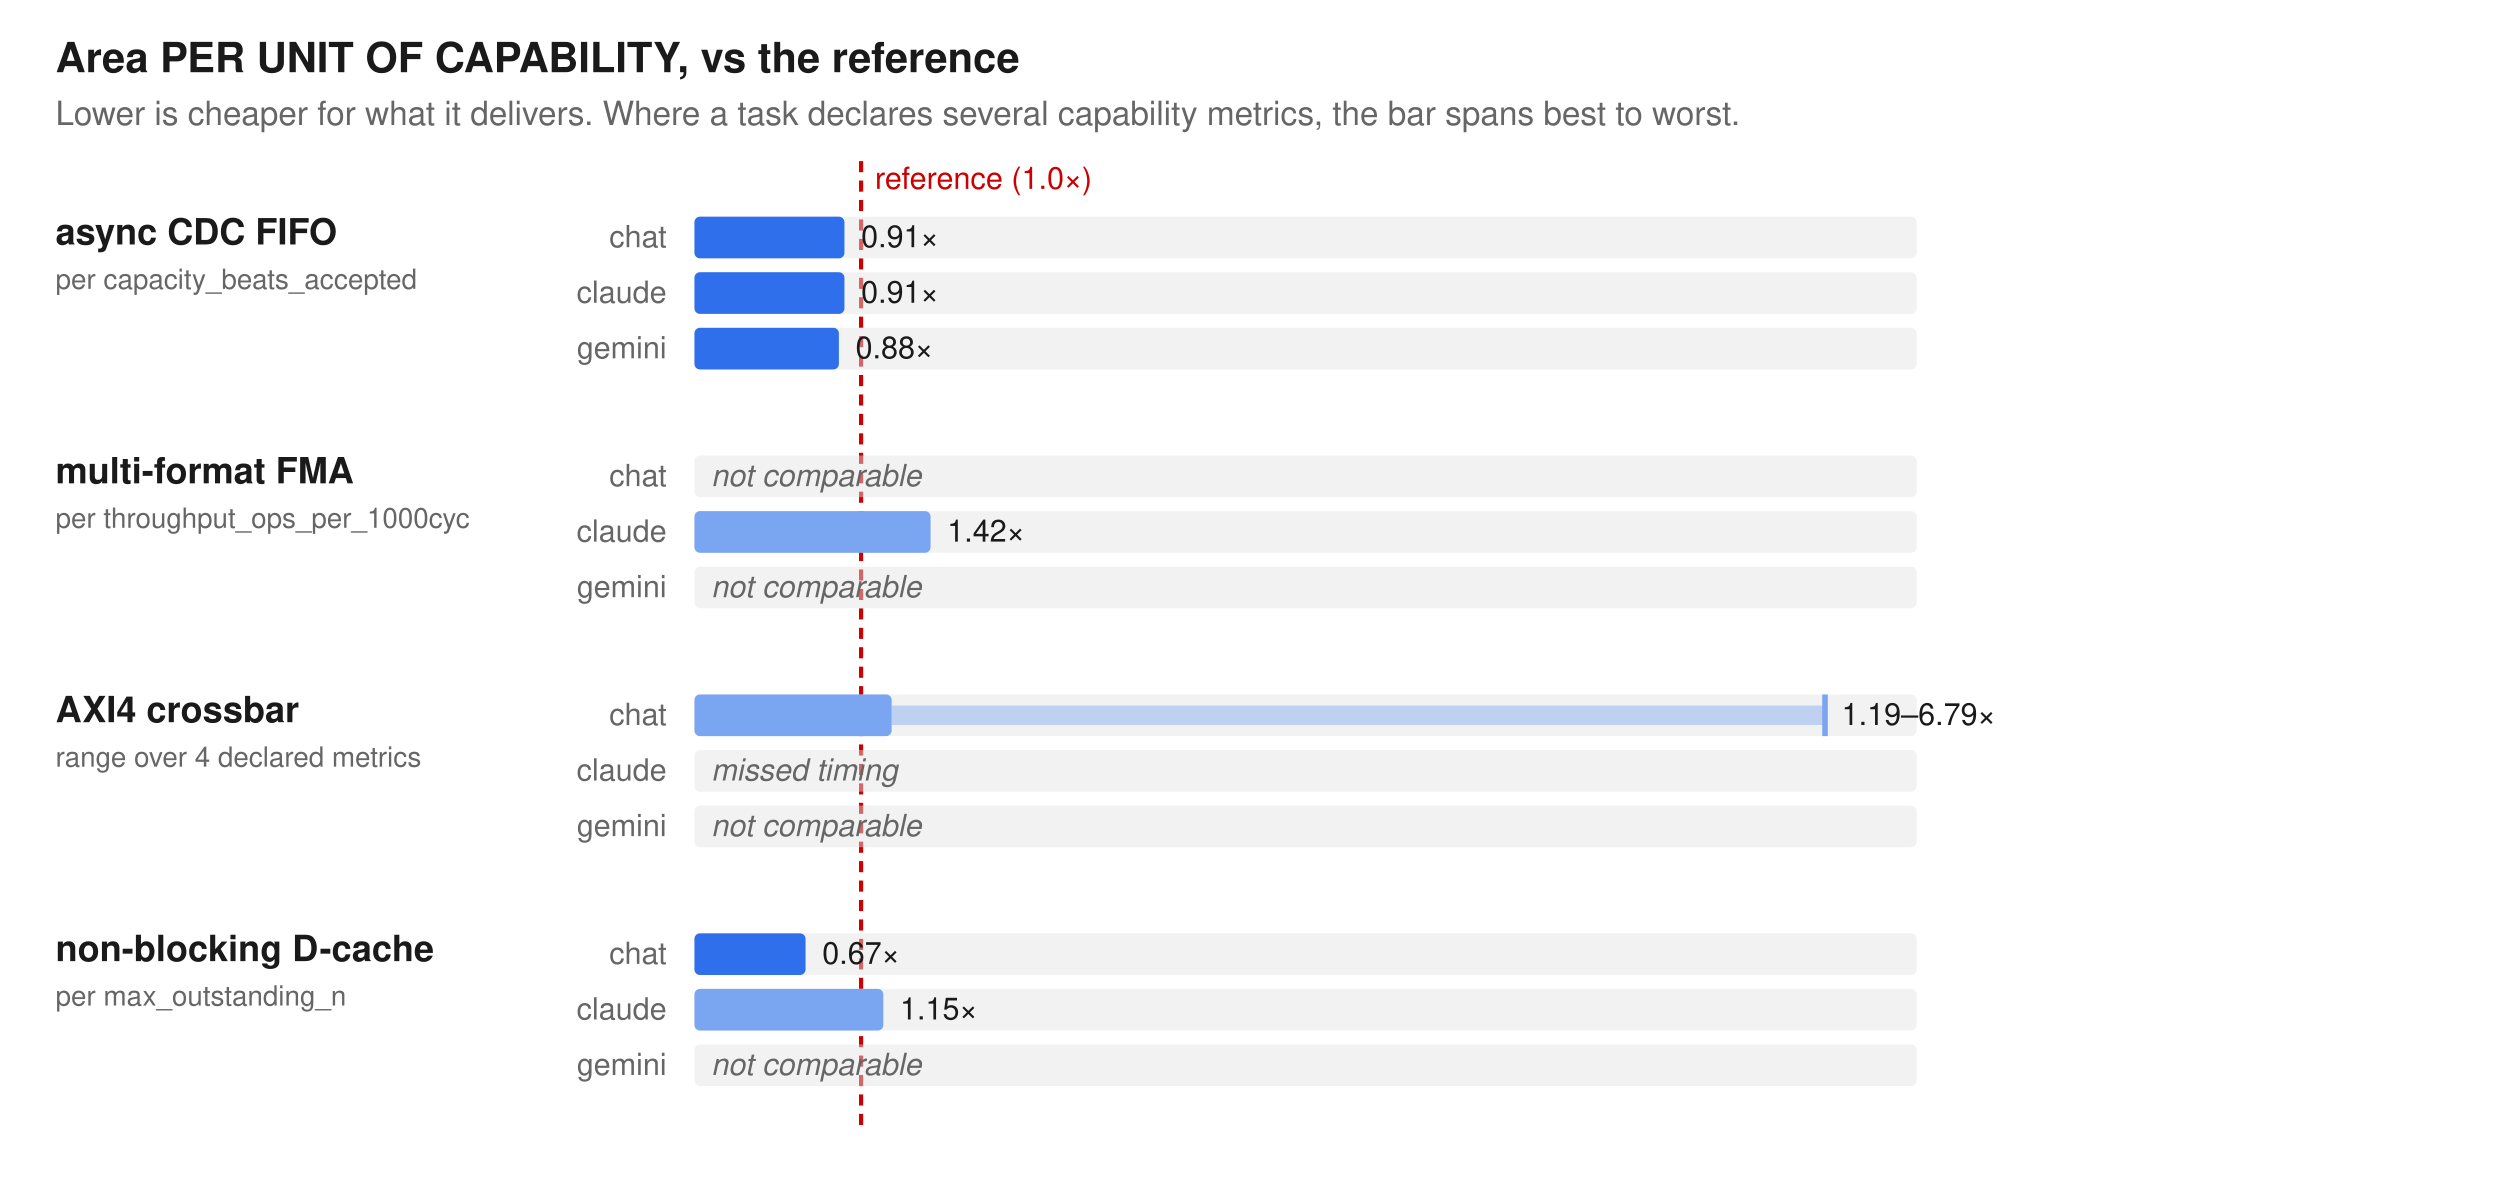
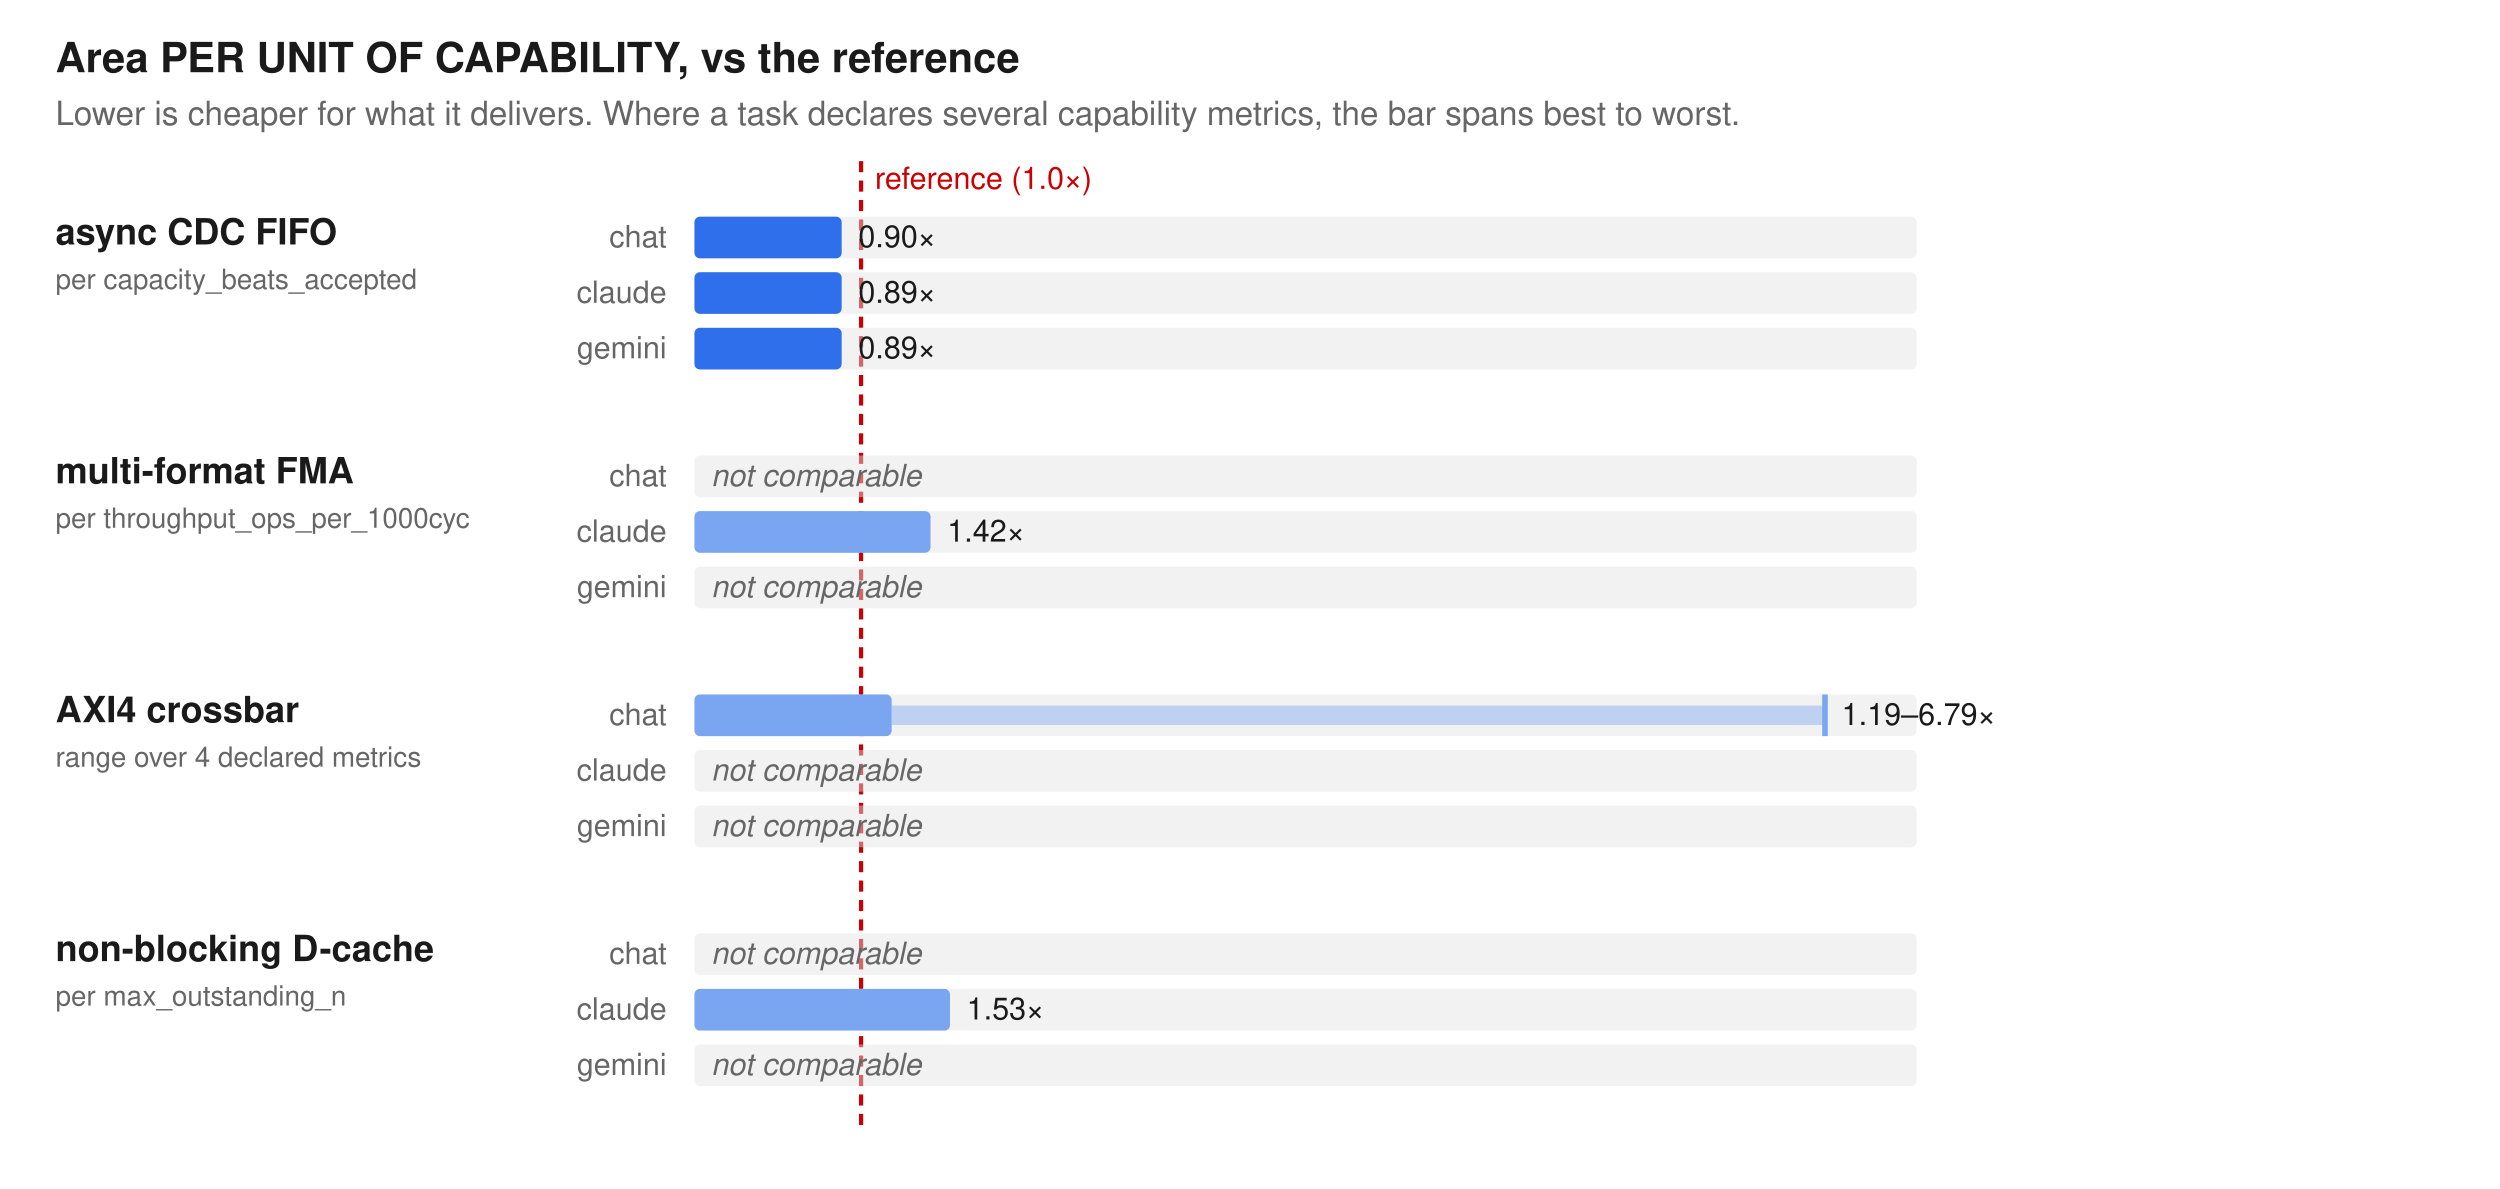
<svg xmlns="http://www.w3.org/2000/svg" viewBox="0 0 900 428" font-family="-apple-system,BlinkMacSystemFont,Segoe UI,Helvetica,Arial,sans-serif">
  <rect width="900" height="428" fill="none" />
  <text x="20" y="26" fill="#1a1a1a" font-size="15" font-weight="600">Area PER UNIT OF CAPABILITY, vs the reference</text>
  <text x="20" y="45" fill="#666" font-size="12">Lower is cheaper for what it delivers. Where a task declares several capability metrics, the bar spans best to worst.</text>
  <line x1="309.992" y1="58" x2="309.992" y2="408" stroke="#c00" stroke-width="1.5" stroke-dasharray="4 3" />
  <text x="314.992" y="68" fill="#c00" font-size="11">reference (1.0×)</text>
  <text x="20" y="88" fill="#1a1a1a" font-size="13" font-weight="600">async CDC FIFO</text>
  <text x="20" y="104" fill="#666" font-size="10">per capacity_beats_accepted</text>
  <text x="240" y="89" fill="#666" font-size="11" text-anchor="end">chat</text>
  <rect x="250" y="78" width="440" height="15" rx="2" fill="#e3e3e3" opacity="0.45" />
-   <rect x="250" y="78" width="54" height="15" rx="2" fill="#2f6feb" />
-   <text x="310" y="89" fill="#1a1a1a" font-size="11">0.91×</text>
+   <rect x="250" y="78" width="53" height="15" rx="2" fill="#2f6feb" />
+   <text x="309" y="89" fill="#1a1a1a" font-size="11">0.90×</text>
  <text x="240" y="109" fill="#666" font-size="11" text-anchor="end">claude</text>
  <rect x="250" y="98" width="440" height="15" rx="2" fill="#e3e3e3" opacity="0.45" />
-   <rect x="250" y="98" width="54" height="15" rx="2" fill="#2f6feb" />
-   <text x="310" y="109" fill="#1a1a1a" font-size="11">0.91×</text>
+   <rect x="250" y="98" width="53" height="15" rx="2" fill="#2f6feb" />
+   <text x="309" y="109" fill="#1a1a1a" font-size="11">0.89×</text>
  <text x="240" y="129" fill="#666" font-size="11" text-anchor="end">gemini</text>
  <rect x="250" y="118" width="440" height="15" rx="2" fill="#e3e3e3" opacity="0.45" />
-   <rect x="250" y="118" width="52" height="15" rx="2" fill="#2f6feb" />
-   <text x="308" y="129" fill="#1a1a1a" font-size="11">0.88×</text>
+   <rect x="250" y="118" width="53" height="15" rx="2" fill="#2f6feb" />
+   <text x="309" y="129" fill="#1a1a1a" font-size="11">0.89×</text>
  <text x="20" y="174" fill="#1a1a1a" font-size="13" font-weight="600">multi-format FMA</text>
  <text x="20" y="190" fill="#666" font-size="10">per throughput_ops_per_1000cyc</text>
  <text x="240" y="175" fill="#666" font-size="11" text-anchor="end">chat</text>
  <rect x="250" y="164" width="440" height="15" rx="2" fill="#e3e3e3" opacity="0.45" />
  <text x="256" y="175" fill="#666" font-size="11" font-style="italic">not comparable</text>
  <text x="240" y="195" fill="#666" font-size="11" text-anchor="end">claude</text>
  <rect x="250" y="184" width="440" height="15" rx="2" fill="#e3e3e3" opacity="0.45" />
  <rect x="250" y="184" width="85" height="15" rx="2" fill="#7aa5f0" />
  <text x="341" y="195" fill="#1a1a1a" font-size="11">1.42×</text>
  <text x="240" y="215" fill="#666" font-size="11" text-anchor="end">gemini</text>
  <rect x="250" y="204" width="440" height="15" rx="2" fill="#e3e3e3" opacity="0.45" />
  <text x="256" y="215" fill="#666" font-size="11" font-style="italic">not comparable</text>
  <text x="20" y="260" fill="#1a1a1a" font-size="13" font-weight="600">AXI4 crossbar</text>
  <text x="20" y="276" fill="#666" font-size="10">range over 4 declared metrics</text>
  <text x="240" y="261" fill="#666" font-size="11" text-anchor="end">chat</text>
  <rect x="250" y="250" width="440" height="15" rx="2" fill="#e3e3e3" opacity="0.45" />
  <rect x="250" y="250" width="71" height="15" rx="2" fill="#7aa5f0" />
  <rect x="321" y="254" width="336" height="7" fill="#7aa5f0" opacity="0.42" />
  <line x1="657" y1="250" x2="657" y2="265" stroke="#7aa5f0" stroke-width="2" />
  <text x="663" y="261" fill="#1a1a1a" font-size="11">1.19–6.79×</text>
  <text x="240" y="281" fill="#666" font-size="11" text-anchor="end">claude</text>
  <rect x="250" y="270" width="440" height="15" rx="2" fill="#e3e3e3" opacity="0.45" />
-   <text x="256" y="281" fill="#666" font-size="11" font-style="italic">missed timing</text>
+   <text x="256" y="281" fill="#666" font-size="11" font-style="italic">not comparable</text>
  <text x="240" y="301" fill="#666" font-size="11" text-anchor="end">gemini</text>
  <rect x="250" y="290" width="440" height="15" rx="2" fill="#e3e3e3" opacity="0.45" />
  <text x="256" y="301" fill="#666" font-size="11" font-style="italic">not comparable</text>
  <text x="20" y="346" fill="#1a1a1a" font-size="13" font-weight="600">non-blocking D-cache</text>
  <text x="20" y="362" fill="#666" font-size="10">per max_outstanding_n</text>
  <text x="240" y="347" fill="#666" font-size="11" text-anchor="end">chat</text>
  <rect x="250" y="336" width="440" height="15" rx="2" fill="#e3e3e3" opacity="0.45" />
-   <rect x="250" y="336" width="40" height="15" rx="2" fill="#2f6feb" />
-   <text x="296" y="347" fill="#1a1a1a" font-size="11">0.67×</text>
+   <text x="256" y="347" fill="#666" font-size="11" font-style="italic">not comparable</text>
  <text x="240" y="367" fill="#666" font-size="11" text-anchor="end">claude</text>
  <rect x="250" y="356" width="440" height="15" rx="2" fill="#e3e3e3" opacity="0.45" />
-   <rect x="250" y="356" width="68" height="15" rx="2" fill="#7aa5f0" />
-   <text x="324" y="367" fill="#1a1a1a" font-size="11">1.15×</text>
+   <rect x="250" y="356" width="92" height="15" rx="2" fill="#7aa5f0" />
+   <text x="348" y="367" fill="#1a1a1a" font-size="11">1.53×</text>
  <text x="240" y="387" fill="#666" font-size="11" text-anchor="end">gemini</text>
  <rect x="250" y="376" width="440" height="15" rx="2" fill="#e3e3e3" opacity="0.45" />
  <text x="256" y="387" fill="#666" font-size="11" font-style="italic">not comparable</text>
</svg>
